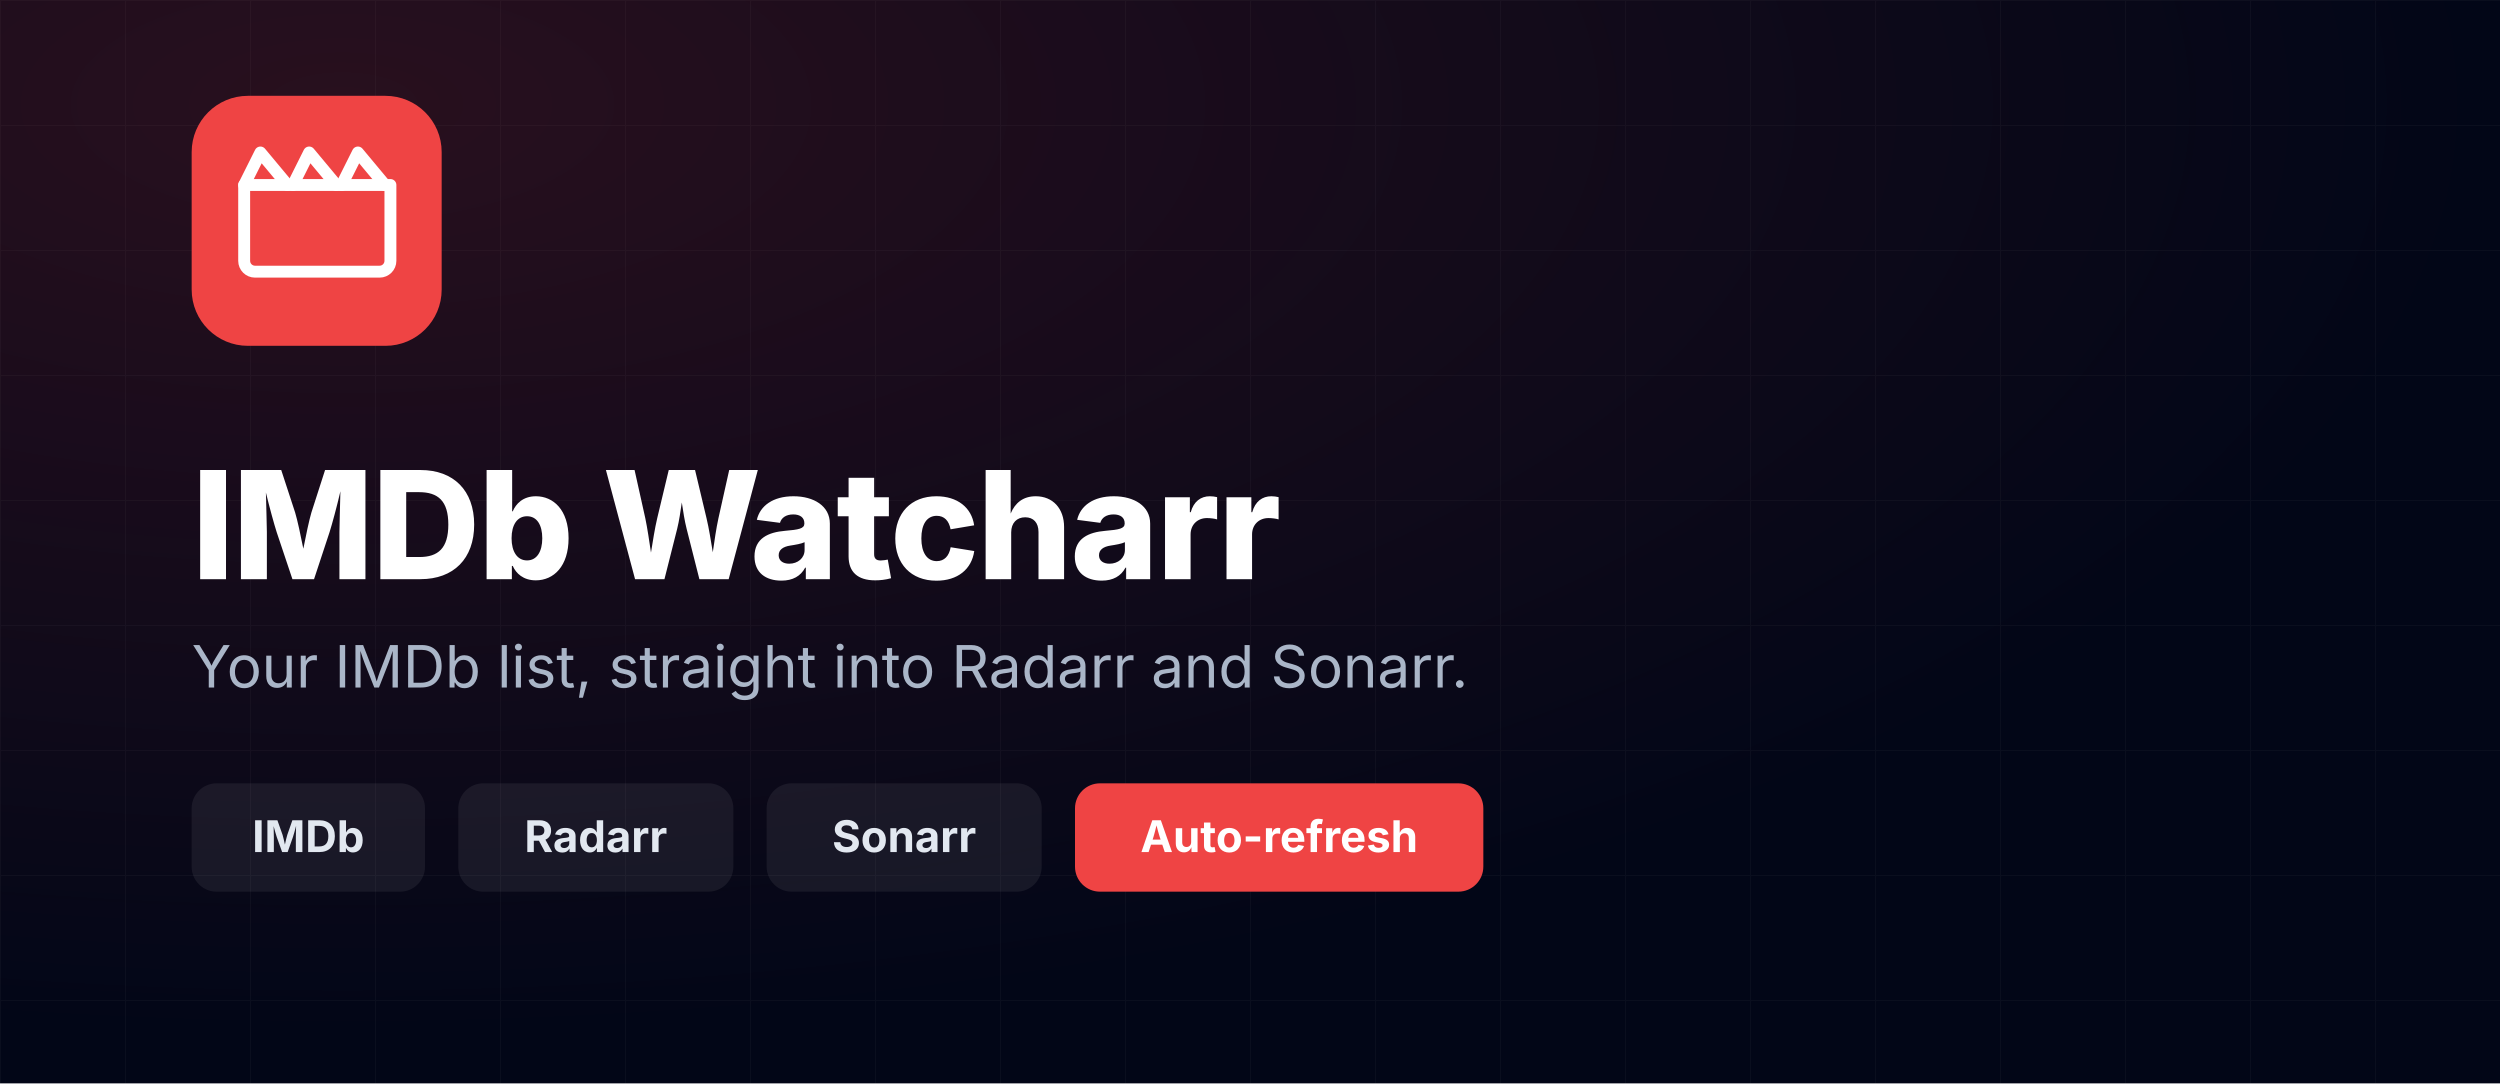
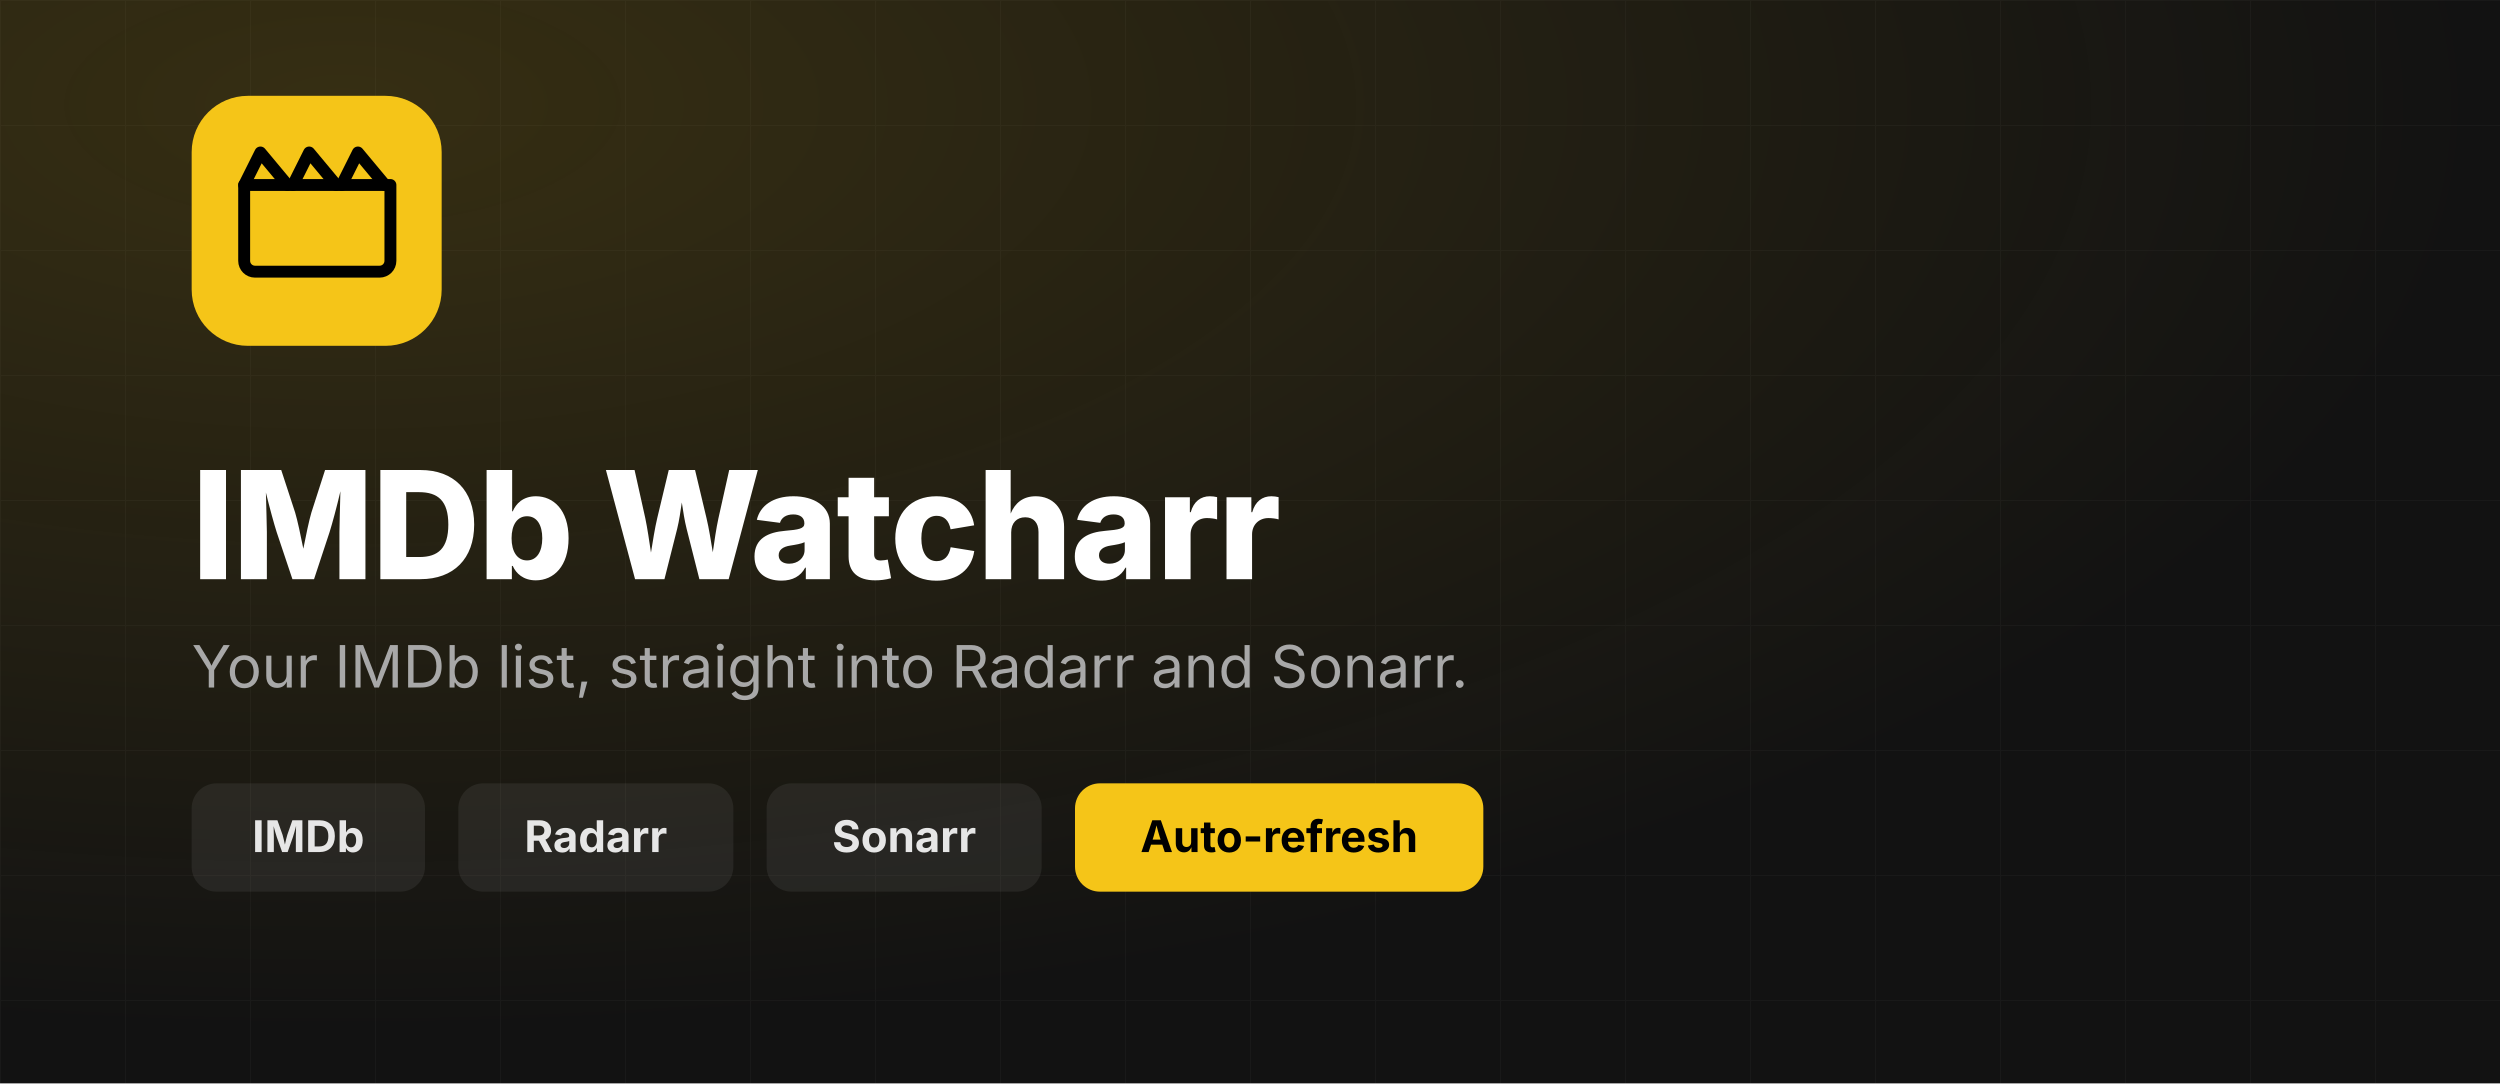
<svg xmlns="http://www.w3.org/2000/svg" width="1200" height="520" viewBox="0 0 1200 520" font-family="Inter, Segoe UI, Helvetica, Arial, sans-serif">
  <defs>
    <pattern id="grid" width="60" height="60" patternUnits="userSpaceOnUse">
      <path d="M60 0H0v60" fill="none" stroke="#ffffff" stroke-opacity="0.035" stroke-width="1" />
    </pattern>
    <radialGradient id="wash" cx="0.14" cy="0.1" r="0.85">
-       <stop offset="0" stop-color="#ef4444" stop-opacity="0.16" />
-       <stop offset="1" stop-color="#ef4444" stop-opacity="0" />
+       <stop offset="0" stop-color="#f5c518" stop-opacity="0.16" />
+       <stop offset="1" stop-color="#f5c518" stop-opacity="0" />
    </radialGradient>
  </defs>
-   <rect width="1200" height="520" fill="#020617" />
+   <rect width="1200" height="520" fill="#121212" />
  <rect width="1200" height="520" fill="url(#grid)" />
  <rect width="1200" height="520" fill="url(#wash)" />
-   <rect x="92" y="46" width="120" height="120" rx="27" fill="#ef4444" />
-   <g fill="none" stroke="#ffffff" stroke-width="2.2" stroke-linecap="round" stroke-linejoin="round" transform="translate(112 68) scale(2.6)">
+   <rect x="92" y="46" width="120" height="120" rx="27" fill="#f5c518" />
+   <g fill="none" stroke="#000000" stroke-width="2.2" stroke-linecap="round" stroke-linejoin="round" transform="translate(112 68) scale(2.6)">
    <path d="M2 8h27v14a2 2 0 0 1-2 2H4a2 2 0 0 1-2-2z" />
    <path d="M2 8 5 2l5 6" />
    <path d="M11 8 14 2l5 6" />
    <path d="M20 8 23 2l5 6" />
  </g>
  <text x="92" y="278" fill="#ffffff" font-size="72" font-weight="800" letter-spacing="-1">IMDb Watcharr</text>
-   <text x="92" y="330" fill="#aab6c8" font-size="28">Your IMDb list, straight into Radarr and Sonarr.</text>
+   <text x="92" y="330" fill="#a8a8a8" font-size="28">Your IMDb list, straight into Radarr and Sonarr.</text>
  <g font-size="21" font-weight="700">
    <rect x="92" y="376" width="112" height="52" rx="12" fill="#ffffff" fill-opacity="0.07" />
-     <text x="148" y="409" fill="#e2e8f0" text-anchor="middle">IMDb</text>
+     <text x="148" y="409" fill="#e6e6e6" text-anchor="middle">IMDb</text>
    <rect x="220" y="376" width="132" height="52" rx="12" fill="#ffffff" fill-opacity="0.07" />
-     <text x="286" y="409" fill="#e2e8f0" text-anchor="middle">Radarr</text>
+     <text x="286" y="409" fill="#e6e6e6" text-anchor="middle">Radarr</text>
    <rect x="368" y="376" width="132" height="52" rx="12" fill="#ffffff" fill-opacity="0.07" />
-     <text x="434" y="409" fill="#e2e8f0" text-anchor="middle">Sonarr</text>
-     <rect x="516" y="376" width="196" height="52" rx="12" fill="#ef4444" />
-     <text x="614" y="409" fill="#ffffff" text-anchor="middle">Auto-refresh</text>
+     <text x="434" y="409" fill="#e6e6e6" text-anchor="middle">Sonarr</text>
+     <rect x="516" y="376" width="196" height="52" rx="12" fill="#f5c518" />
+     <text x="614" y="409" fill="#000000" text-anchor="middle">Auto-refresh</text>
  </g>
</svg>
